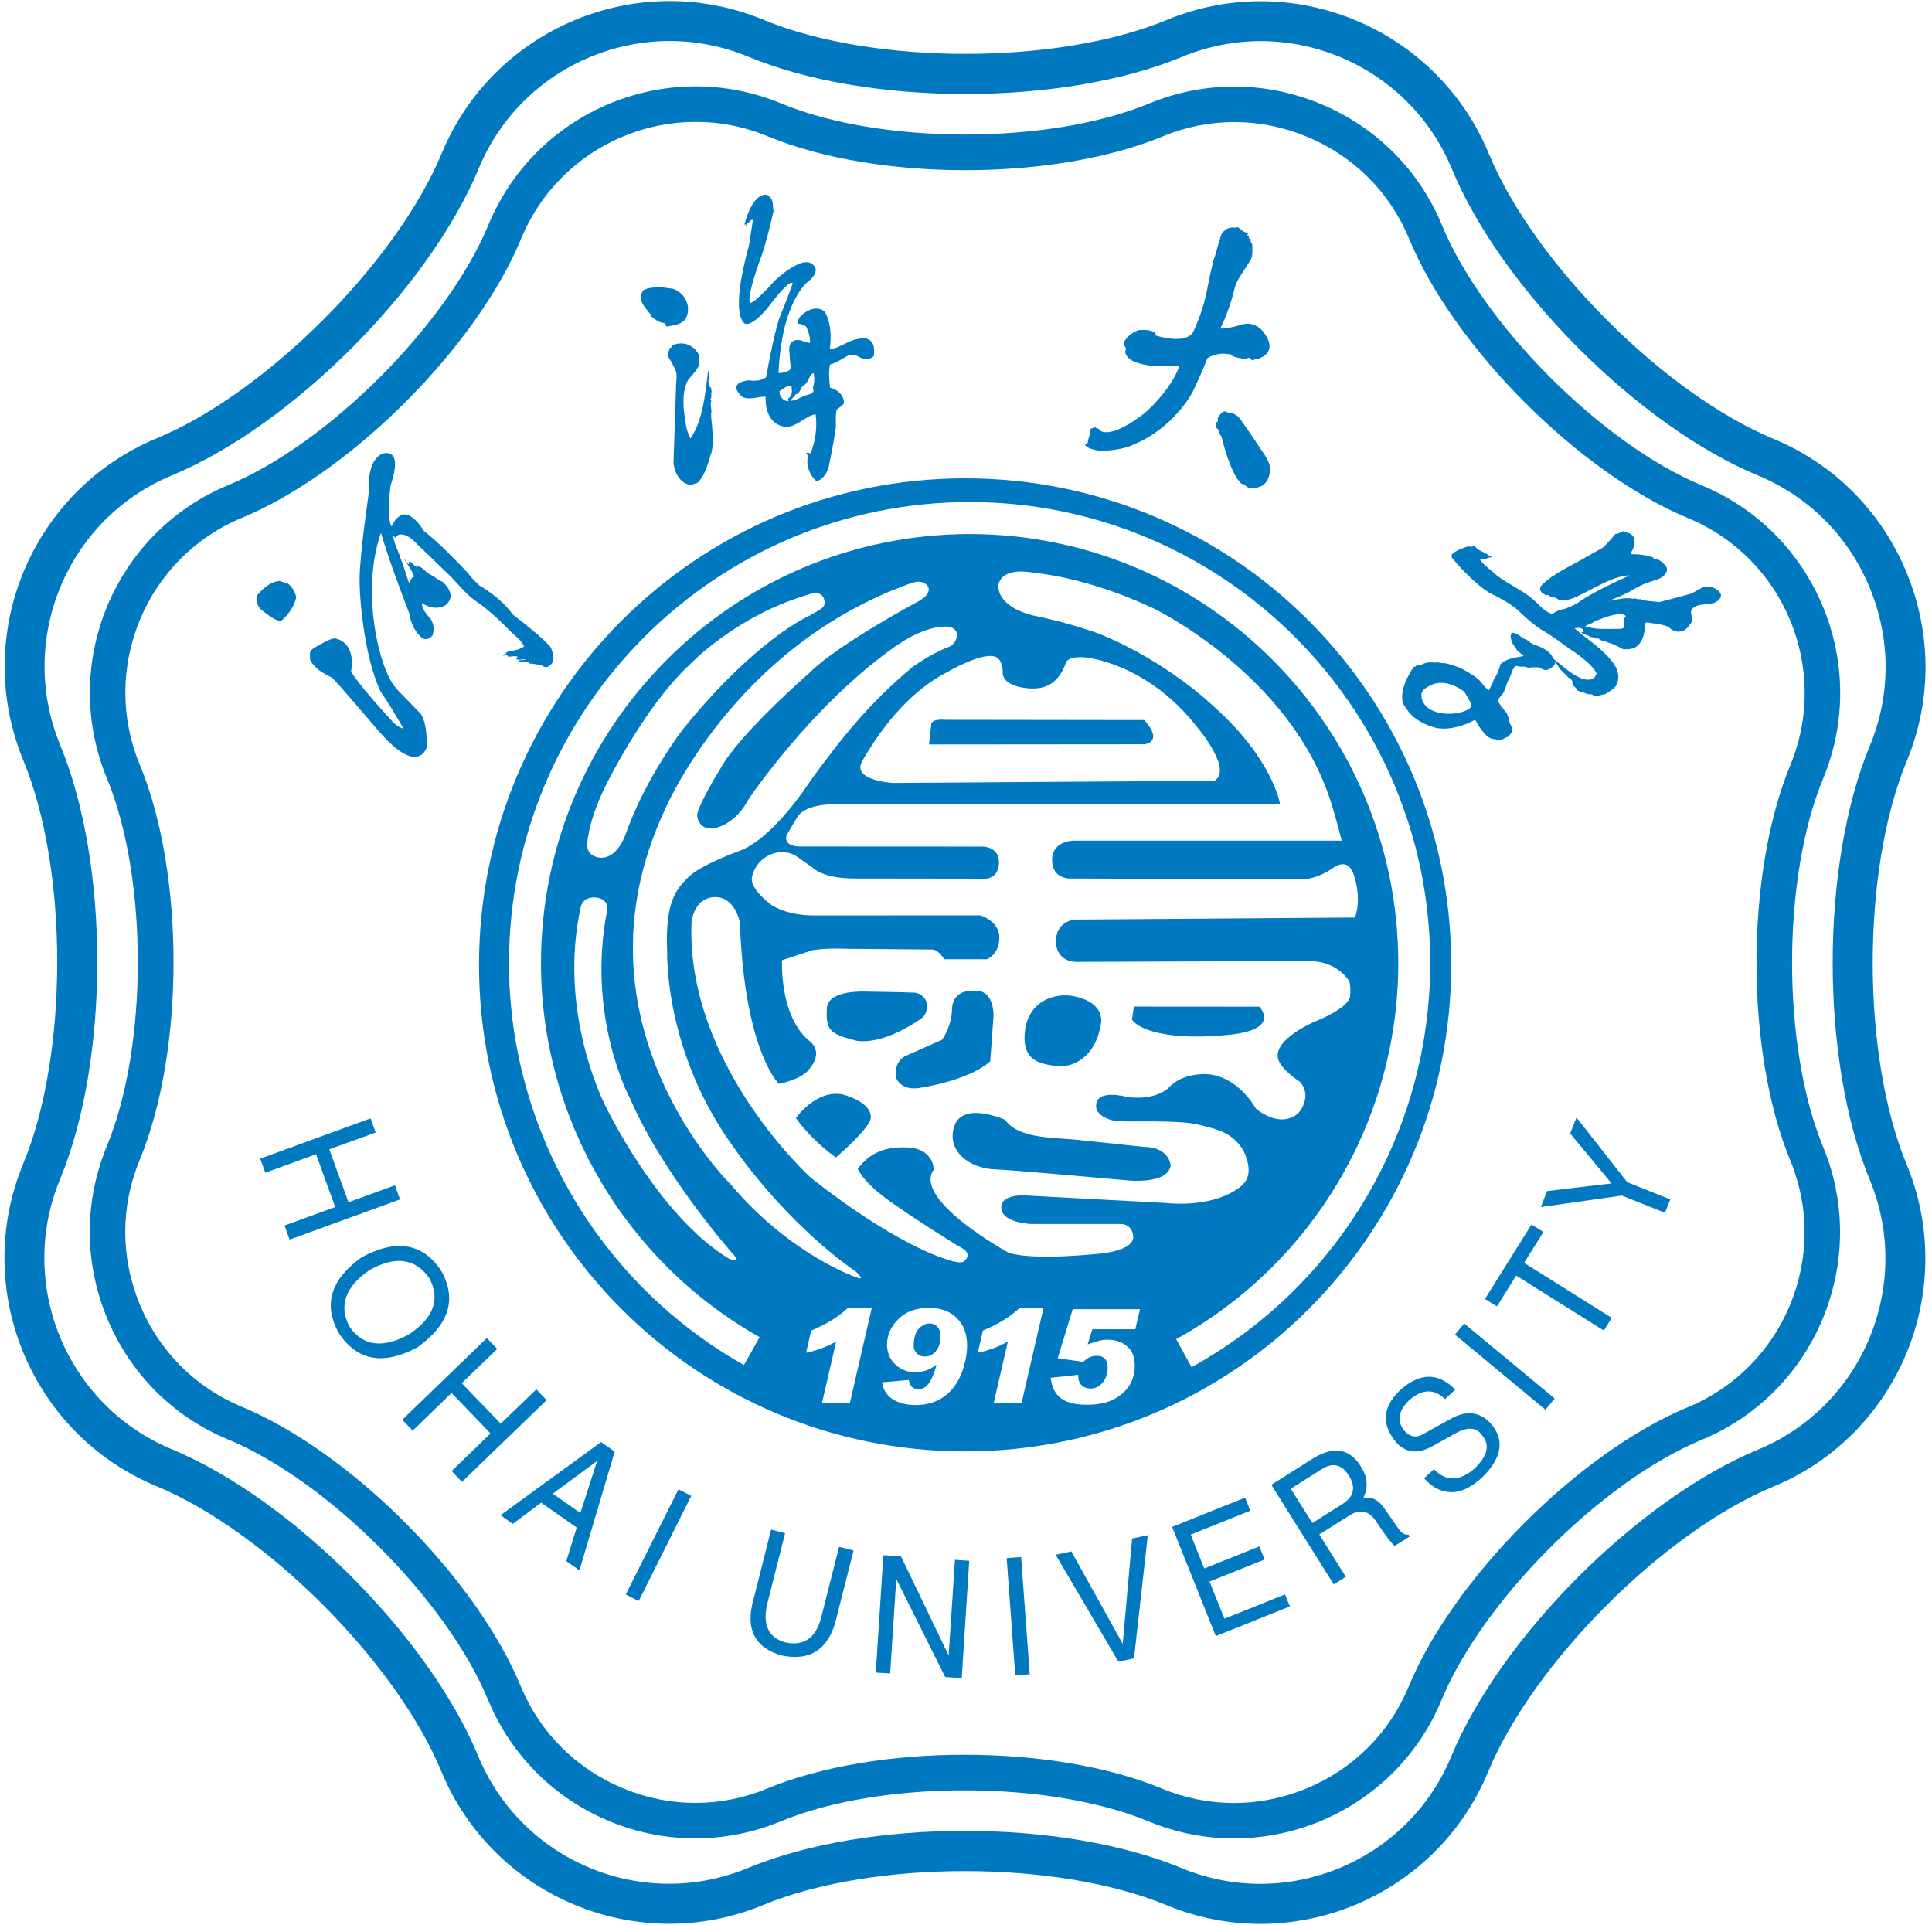
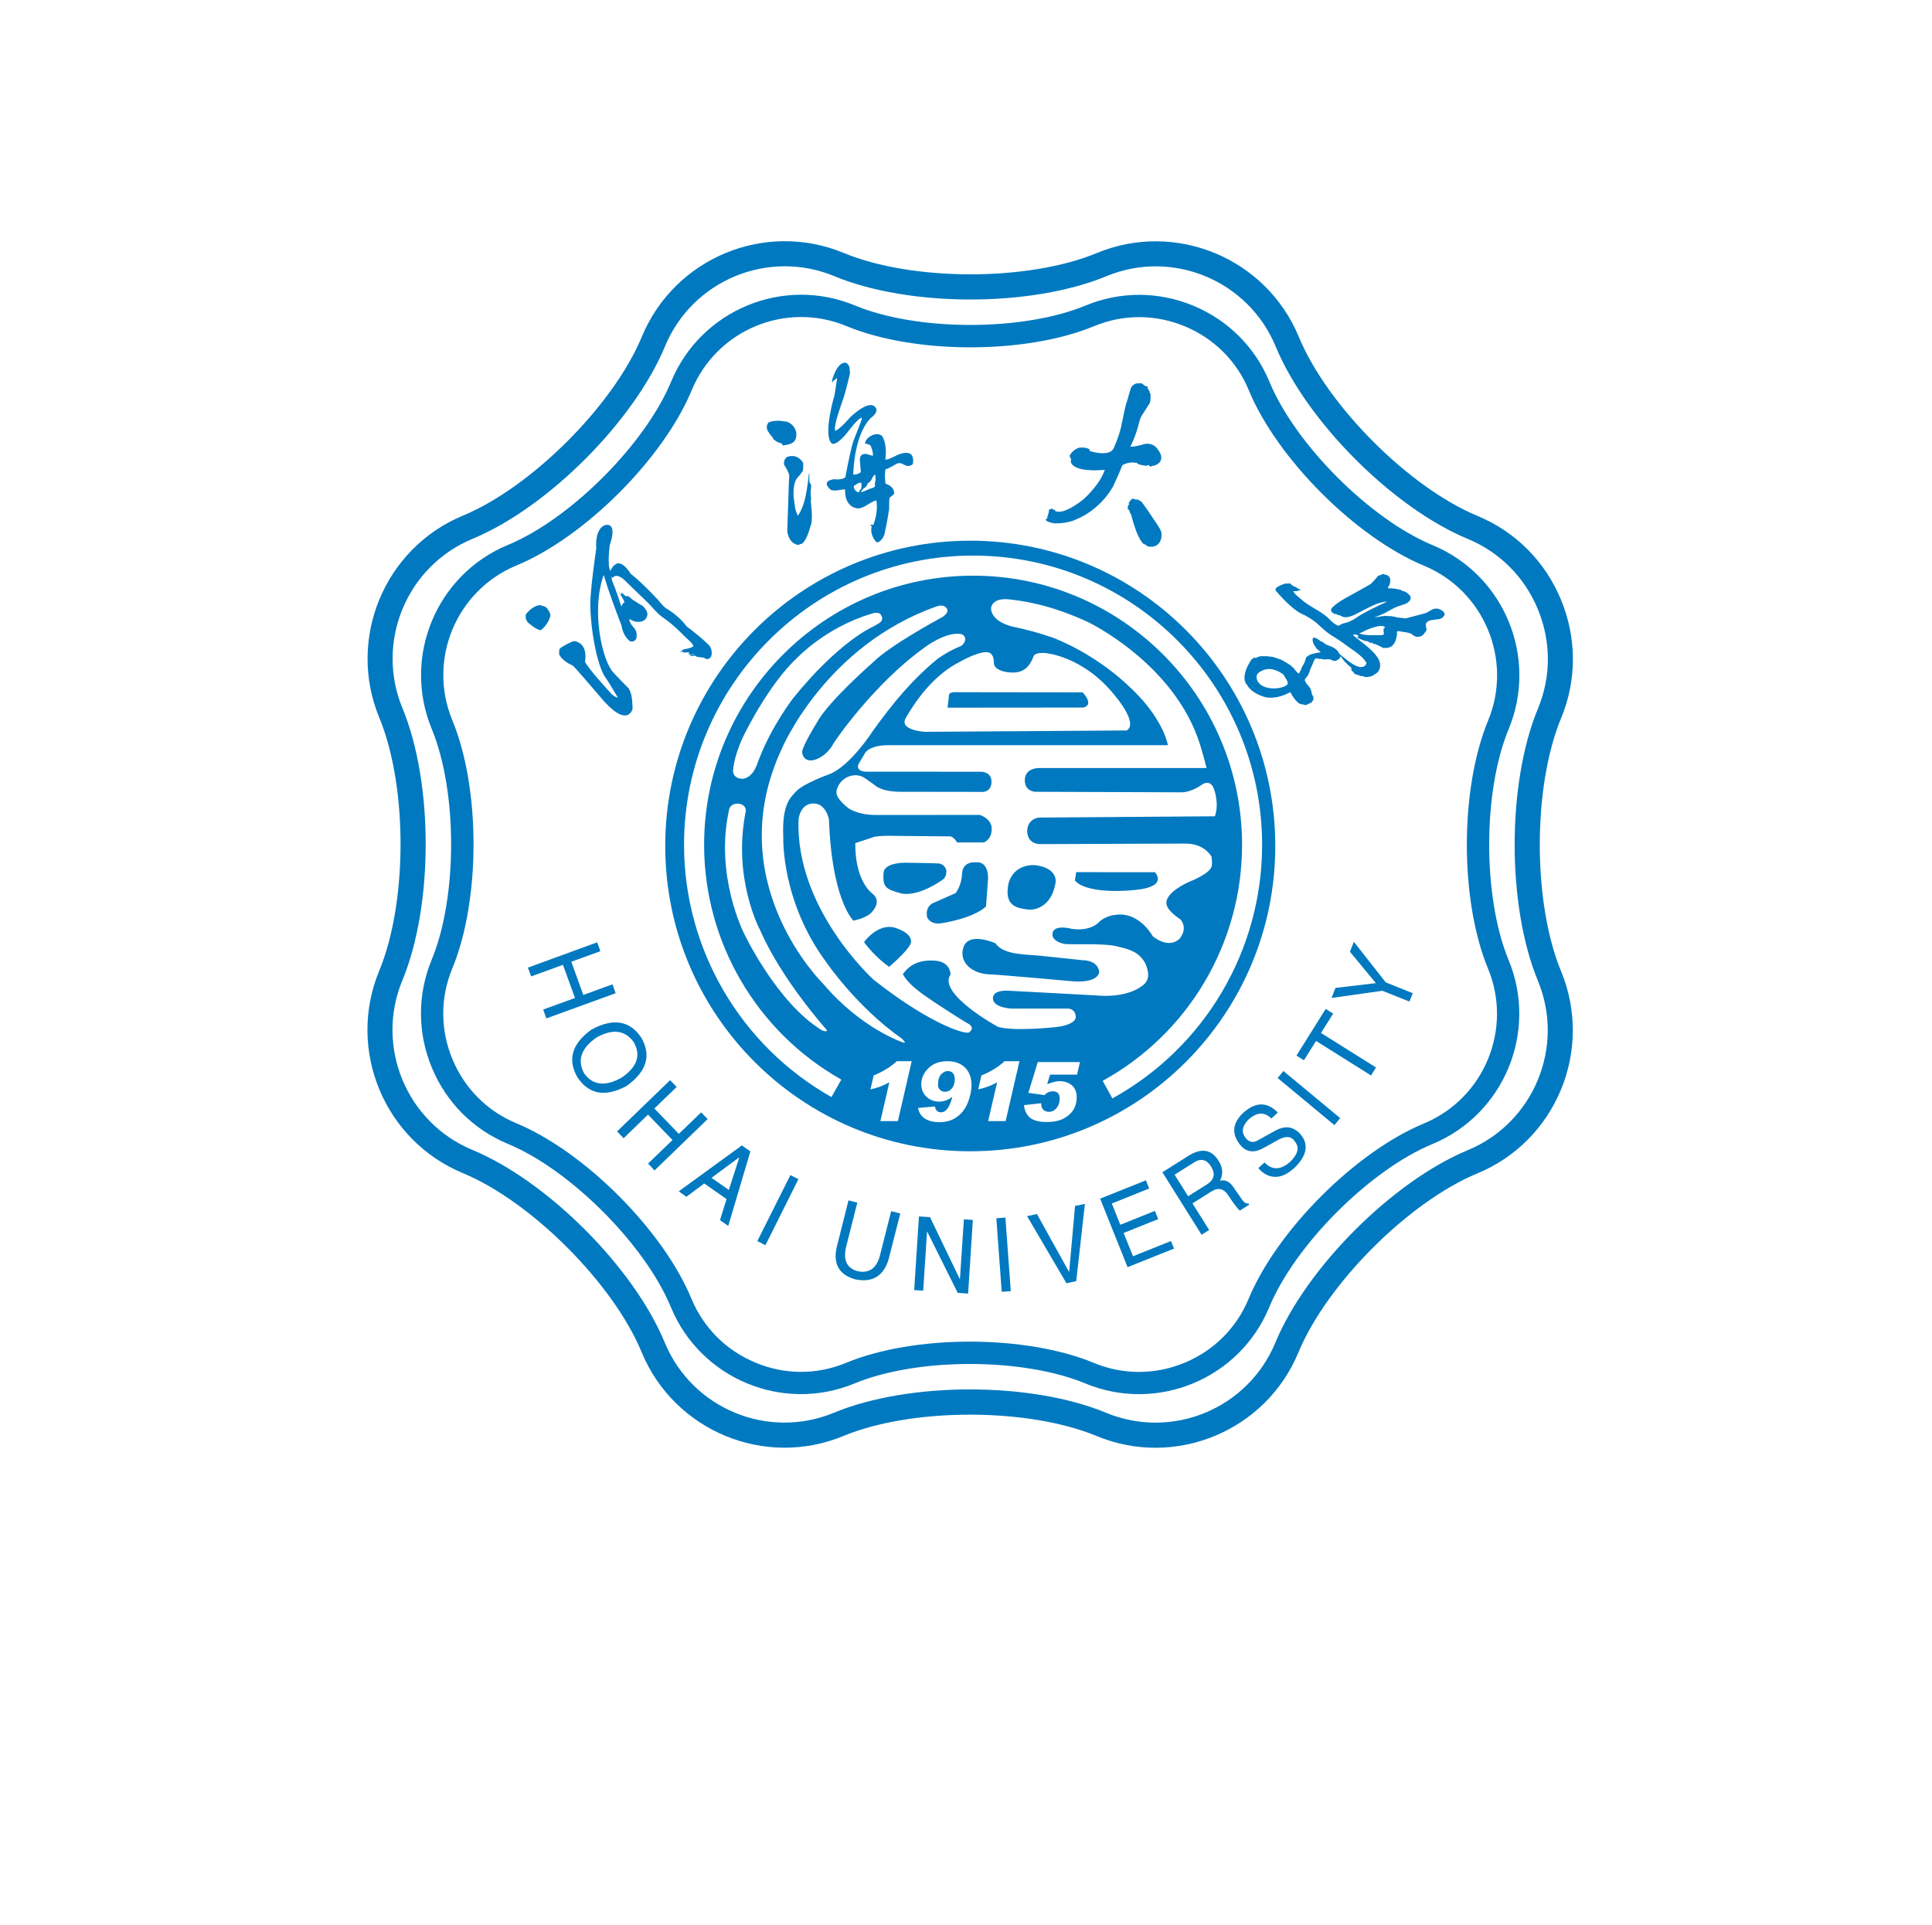
- <svg xmlns="http://www.w3.org/2000/svg" width="252pt" height="251pt" viewBox="0 0 252 251" version="1.1">
+ <svg xmlns="http://www.w3.org/2000/svg" width="252pt" height="251pt" viewBox="-50 -50 350 400" version="1.1">
  <defs>
    <clipPath id="clip1">
      <path d="M 131 203 L 135 203 L 135 219 L 131 219 Z M 131 203 " />
    </clipPath>
    <clipPath id="clip2">
      <path d="M -285.445 -394.949 L 453.164 -449.285 L 527.328 560.723 L -211.281 615.059 Z M -285.445 -394.949 " />
    </clipPath>
  </defs>
  <g id="surface1">
    <path style=" stroke:none;fill-rule:nonzero;fill:rgb(0%,47.451%,75.294%);fill-opacity:1;" d="M 189.289 125.855 C 189.289 160.906 160.902 189.316 125.883 189.316 C 90.863 189.316 62.48 160.906 62.48 125.855 C 62.48 90.805 90.863 62.395 125.883 62.395 C 160.902 62.383 189.289 90.805 189.289 125.855 " />
    <path style=" stroke:none;fill-rule:nonzero;fill:rgb(0%,47.451%,75.294%);fill-opacity:1;" d="M 63.707 29.332 C 58.309 42.344 42.781 57.887 29.777 63.277 C 14.887 69.441 7.785 86.594 13.941 101.512 C 19.328 114.523 19.316 136.512 13.93 149.516 C 10.961 156.711 10.961 164.652 13.953 171.895 C 16.945 179.141 22.555 184.777 29.742 187.758 C 42.742 193.148 58.273 208.703 63.656 221.719 C 69.816 236.637 86.949 243.742 101.84 237.57 C 114.844 232.18 136.812 232.18 149.816 237.582 C 164.707 243.742 181.855 236.648 188.023 221.754 C 193.41 208.742 208.949 193.199 221.953 187.809 C 236.844 181.645 243.945 164.48 237.789 149.562 L 237.789 149.574 C 232.402 136.551 232.402 114.562 237.801 101.559 C 243.969 86.652 236.879 69.492 221.977 63.316 C 208.988 57.926 193.445 42.371 188.074 29.355 C 185.094 22.16 179.477 16.551 172.238 13.543 C 165 10.547 157.062 10.535 149.875 13.504 C 136.875 18.895 114.895 18.895 101.902 13.492 C 87.012 7.316 69.875 14.426 63.707 29.332 M 81.258 233.258 C 75.176 230.742 70.441 226.016 67.926 219.961 C 62.051 205.746 45.711 189.379 31.52 183.488 C 25.473 180.969 20.75 176.242 18.234 170.141 C 15.707 164.039 15.707 157.348 18.223 151.293 C 24.098 137.09 24.109 113.945 18.234 99.742 C 13.023 87.184 19.008 72.742 31.543 67.551 C 45.75 61.668 62.098 45.316 67.988 31.109 C 73.176 18.551 87.602 12.57 100.137 17.777 C 114.34 23.672 137.449 23.672 151.656 17.789 C 157.691 15.285 164.387 15.297 170.473 17.828 C 176.566 20.355 181.301 25.082 183.793 31.137 C 189.668 45.352 206.02 61.707 220.211 67.598 C 232.746 72.805 238.707 87.242 233.531 99.777 C 227.645 113.996 227.633 137.125 233.508 151.344 C 238.695 163.891 232.723 178.328 220.188 183.535 C 205.98 189.418 189.645 205.77 183.742 219.988 C 181.242 226.039 176.508 230.766 170.41 233.285 C 164.312 235.812 157.629 235.812 151.582 233.309 C 137.375 227.414 114.266 227.414 100.062 233.297 C 94.027 235.801 87.344 235.801 81.258 233.258 " />
    <path style=" stroke:none;fill-rule:nonzero;fill:rgb(0%,47.451%,75.294%);fill-opacity:1;" d="M 57.621 19.988 C 51.711 34.242 34.684 51.27 20.441 57.176 C 4.078 63.965 -3.723 82.812 3.051 99.203 C 8.938 113.469 8.938 137.555 3.023 151.812 C -3.746 168.199 4.043 187.059 20.418 193.859 C 34.66 199.766 51.684 216.809 57.574 231.074 C 64.355 247.453 83.184 255.273 99.547 248.484 C 113.812 242.59 137.879 242.59 152.133 248.496 C 168.496 255.285 187.336 247.477 194.109 231.098 C 200.02 216.844 217.047 199.805 231.301 193.91 C 247.676 187.133 255.465 168.273 248.691 151.883 C 242.793 137.629 242.793 113.531 248.707 99.273 C 251.98 91.367 251.969 82.629 248.68 74.672 C 245.395 66.715 239.234 60.527 231.336 57.25 C 217.082 51.344 200.07 34.289 194.184 20.023 C 187.387 3.645 168.559 -4.176 152.184 2.602 C 137.941 8.508 113.863 8.496 99.609 2.59 C 83.246 -4.199 64.418 3.598 57.621 19.988 M 62.383 229.074 C 55.93 213.457 37.984 195.508 22.406 189.035 C 8.691 183.34 2.152 167.539 7.832 153.812 C 14.297 138.207 14.309 112.816 7.859 97.199 C 2.18 83.473 8.715 67.672 22.441 62 C 38.031 55.531 55.977 37.582 62.441 21.977 C 68.121 8.262 83.895 1.719 97.621 7.402 C 113.211 13.875 138.578 13.875 154.184 7.414 C 167.895 1.73 183.668 8.273 189.359 22 C 195.812 37.617 213.746 55.578 229.336 62.039 C 235.949 64.789 241.113 69.969 243.871 76.648 C 246.633 83.328 246.645 90.645 243.898 97.262 C 237.434 112.855 237.434 138.258 243.871 153.859 C 249.562 167.586 243.012 183.402 229.301 189.086 C 213.711 195.555 195.766 213.492 189.301 229.098 C 183.609 242.836 167.832 249.355 154.121 243.672 C 138.52 237.199 113.152 237.199 97.562 243.656 C 83.836 249.355 68.059 242.812 62.383 229.074 " />
    <path style=" stroke:none;fill-rule:evenodd;fill:rgb(0%,47.451%,75.294%);fill-opacity:1;" d="M 36.758 80.91 C 36.758 80.91 36.402 81.438 34.07 79.52 C 33.211 78.734 33.531 77.668 33.531 77.668 C 35.25 75.578 36.586 75.801 36.586 75.801 C 36.918 75.961 37.246 76.008 37.59 76.145 C 38.191 76.648 38.5 77.285 38.633 77.875 C 38.633 77.875 38.438 79.434 36.758 80.91 " />
    <path style=" stroke:none;fill-rule:nonzero;fill:rgb(0%,47.451%,75.294%);fill-opacity:1;" d="M 51.527 70.152 C 52.312 69 53.867 70.449 53.867 70.449 L 58.875 75.285 L 60.629 77.164 C 61.535 78.156 62.613 78.734 63.438 79.422 C 64.406 80.234 65.535 81.254 66.453 82.223 C 67.105 82.898 67.961 83.438 68.367 84.32 C 67.582 84.887 66.648 84.824 65.926 85.121 C 65.977 85.156 65.965 85.156 66.086 85.133 C 66.023 85.379 65.656 85.316 65.594 85.523 C 65.793 85.535 65.977 85.477 66.172 85.426 C 66.207 85.512 66.172 85.574 66.281 85.66 C 66.699 85.672 67.117 85.488 67.547 85.672 C 67.41 85.781 67.336 85.832 67.348 85.98 C 67.766 86.164 68.16 85.918 68.562 86.039 C 68.258 86.176 67.742 85.992 67.594 86.285 C 68.086 86.582 68.637 86.004 69.066 86.543 C 69.605 86.543 70.035 86.727 70.551 86.691 C 70.551 86.691 71.285 87.551 72.035 86.457 C 72.426 85.266 71.715 84.273 71.715 84.273 C 71.715 84.273 70.598 82.984 66.895 80.172 C 65.266 77.875 62.539 76.379 62.539 76.379 C 62.539 76.379 61.559 75.508 61.094 74.805 C 56.961 70.41 55.305 69.281 55.305 69.281 C 53.684 66.668 52.508 67.121 52.508 67.121 C 51.527 67.539 51.402 68.164 51.07 68.668 C 50.371 67.562 50.949 63.316 50.949 63.316 C 52.68 58.195 49.957 59.164 49.957 59.164 C 49.957 59.164 47.859 59.633 48.141 64.039 C 48.141 64.039 46.902 72.375 46.902 75.641 C 46.902 75.641 46.875 80.086 48.117 85.598 C 48.117 85.598 48.988 89.391 49.992 90.73 C 50.473 91.383 51.699 93.418 52.652 95.039 C 52.113 94.918 51.672 94.598 51.23 94.156 C 51.23 94.156 46.215 88.742 45.797 87.512 C 45.797 87.512 46.594 83.965 43.75 83.277 C 43.75 83.277 43.441 83.242 43.051 83.414 C 42.34 83.707 40.84 84.543 40.672 84.738 C 40.301 85.047 40.484 85.512 40.438 86.004 C 40.438 86.004 40.742 87.184 43.172 88.324 C 43.195 88.336 43.234 88.348 43.258 88.359 C 43.578 88.508 48.938 94.82 48.938 94.82 C 54.68 101.742 55.695 97.348 55.695 97.348 C 55.637 95.836 55.621 94.363 54.91 93.137 C 53.539 91.699 51.883 90.066 51.672 89.762 C 49.516 87.539 46.977 77.199 49.688 69.504 C 50.742 73.027 52.066 76.574 53.414 80.086 C 53.414 80.086 53.598 82.098 55.156 83.289 C 55.156 83.289 55.891 83.621 56.434 82.848 C 56.848 81.363 56.039 80.578 56.039 80.578 C 54.801 79.215 55.059 78.676 55.059 78.676 C 56.836 79.852 58.125 78.934 58.125 78.934 C 59.805 77.531 57.684 75.863 57.684 75.863 C 57.191 75.68 56.801 75.309 56.383 75.09 C 55.598 74.672 55.133 74.156 55.133 74.156 C 54.383 73.652 54.578 74.047 54.324 73.934 C 53.953 73.773 53.746 73.332 53.414 73.234 C 53.219 73.344 53.488 73.555 53.316 73.59 C 53.035 73.445 52.949 73.051 52.715 72.902 C 53.168 73.688 53.781 74.414 54.016 75.211 C 53.609 75.395 53.523 75.766 53.367 76.047 C 52.938 74.992 52.754 74.02 52.25 72.844 C 51.969 71.797 51.328 70.84 51.305 69.922 C 51.27 69.906 51.293 69.711 51.527 70.152 " />
    <path style=" stroke:none;fill-rule:nonzero;fill:rgb(0%,47.451%,75.294%);fill-opacity:1;" d="M 159.43 57.359 C 159.418 57.199 159.348 57.09 159.309 56.93 C 158.879 56.414 159.09 55.984 158.574 55.766 C 158.574 55.555 158.746 55.32 158.621 55.148 C 158.66 55.016 158.816 55.09 158.844 54.953 C 158.891 54.781 158.844 54.684 158.832 54.547 C 159.102 54.156 159.309 53.664 159.824 53.652 C 160.07 53.848 160.438 53.848 160.719 53.836 C 160.941 54.02 161.285 54.156 161.48 54.316 C 161.48 54.316 161.652 54.352 164.977 59.375 C 165.281 59.891 165.738 60.551 165.652 61.387 C 165.395 64.273 162.77 63.574 162.77 63.574 C 162.5 63.438 162.328 63.117 161.996 63.129 C 161.996 63.129 160.742 62.457 159.43 57.359 " />
    <path style=" stroke:none;fill-rule:nonzero;fill:rgb(0%,47.451%,75.294%);fill-opacity:1;" d="M 147.766 58.023 C 147.766 58.023 146.32 58.809 143.438 58.797 C 142.223 58.613 141.805 58.367 141.523 58.047 C 141.633 57.949 141.758 57.863 141.879 57.766 C 141.879 57.199 142.297 56.637 142.234 55.996 C 142.383 55.824 142.641 55.824 142.848 55.738 C 143.055 55.91 143.496 55.949 143.57 56.219 C 145.398 57.141 149.387 53.812 149.387 53.812 C 149.387 53.812 152.734 50.926 153.852 47.688 L 152.871 47.723 C 152.871 47.723 147.25 48.203 146.762 45.918 C 146.75 45.867 146.871 45.684 146.82 45.402 C 146.785 45.18 146.516 44.973 146.562 44.703 C 146.59 44.543 146.773 44.395 146.848 44.262 C 147.164 43.73 147.949 43.301 147.949 43.301 C 148.133 43.254 148.305 43.105 148.477 43.07 C 148.527 43.07 150.074 42.848 150.711 43.473 C 150.723 43.586 150.746 43.609 150.688 43.746 C 150.688 43.746 154.684 45.07 155.664 43.254 C 157.469 39.129 157.223 38.293 158.191 34.316 C 158.438 33.383 158.562 33.246 158.758 32.398 C 158.758 32.398 158.988 31.555 159.297 30.609 C 159.629 30.031 160.18 29.613 160.914 29.688 C 160.988 29.676 161.371 29.711 161.406 29.625 C 161.91 29.871 162.18 30.398 162.754 30.324 C 162.84 30.547 162.656 30.594 162.73 30.742 C 162.742 30.793 162.879 30.766 162.902 30.828 C 162.941 30.879 162.867 30.965 162.879 31.023 C 162.926 31.137 163.086 31.125 163.125 31.184 C 163.16 31.27 163.113 31.418 163.148 31.566 C 163.172 31.676 163.309 31.641 163.32 31.859 C 163.383 32.02 163.344 32.215 163.344 32.328 C 163.418 33.555 163.113 33.922 163.113 33.922 L 161.566 36.352 C 161.273 36.844 161.125 37.262 160.977 37.863 C 160.277 40.738 159.16 42.859 159.16 42.859 C 160.301 42.887 162.168 42.285 162.168 42.285 C 162.168 42.285 163.859 41.828 164.977 43.559 C 166.582 45.793 164.559 46.605 164.559 46.605 C 164.277 46.738 164.141 46.887 163.773 46.801 C 163.613 46.824 163.555 47.012 163.395 46.996 C 163.172 46.984 163.113 46.668 162.891 46.668 C 162.73 46.668 162.633 46.801 162.5 46.824 C 162.5 46.824 160.684 46.668 160.488 46.188 C 160.414 46.188 160.242 46.176 160.191 46.199 C 159.32 45.953 157.863 46.395 157.48 46.738 C 157.48 46.738 156.918 48.289 155.578 51.098 C 155.566 51.125 153.152 55.852 147.766 58.023 " />
    <path style=" stroke:none;fill-rule:nonzero;fill:rgb(0%,47.451%,75.294%);fill-opacity:1;" d="M 212.387 69.504 C 212.176 69.477 211.957 69.465 211.785 69.281 C 211.391 69.391 211 69.676 210.703 69.648 C 210.703 69.648 209.883 70.656 209.121 71.406 C 208.461 71.762 207.648 72.227 206.988 72.609 C 204.926 73.824 202.586 74.82 201.074 76.34 C 200.574 77.016 201.125 77.359 201.652 77.656 C 201.715 77.703 201.824 77.543 201.887 77.605 C 202.289 77.961 202.84 77.812 203.234 78.195 C 204.363 78.562 205.516 77.914 206.754 77.285 C 208.828 76.242 210.715 75.102 212.57 75.051 C 207.137 77.496 205.824 78.625 205.824 78.625 C 205.824 78.625 205.27 78.992 204.094 79.434 C 204.094 79.434 203.125 79.547 202.484 80.086 C 201.504 79.805 200.941 79.078 200.254 78.441 C 198.512 76.832 196.305 76.094 194.598 74.512 C 194.035 73.996 193.336 73.566 193.004 72.879 C 193.297 72.941 193.605 72.828 193.887 72.879 C 194.07 72.684 194.391 72.758 194.648 72.633 C 194.305 72.535 194.012 72.34 193.68 72.129 C 193.262 71.871 192.711 71.773 192.402 71.27 C 192.109 71.211 191.828 71.418 191.559 71.258 C 190.82 71.453 190.012 71.762 189.422 72.266 C 189.09 72.781 189.789 73.113 190 73.492 C 192.957 76.797 194.648 77.531 194.648 77.531 C 196.809 78.488 198.094 79.691 198.094 79.691 C 200.301 81.84 201.445 82.355 201.445 82.355 C 202.828 83.23 203.871 84.004 204.742 84.641 C 207.945 86.727 208.238 87.832 208.238 87.832 C 208.129 88.324 207.797 88.582 207.309 88.645 C 206.094 88.789 204.547 87.5 203.234 86.422 C 202.988 86.223 202.719 86.051 202.559 85.809 C 202.473 85.684 202.449 85.586 202.387 85.488 C 201.715 84.555 200.598 84.297 199.887 83.988 C 199.578 83.844 199.348 83.574 199.062 83.414 C 198.965 83.352 198.77 83.316 198.695 83.277 C 198.586 83.215 198.438 83.059 198.242 82.934 C 197.984 82.773 197.457 82.43 197.199 82.578 C 196.918 82.75 197.09 83.414 197.188 83.695 C 197.348 84.16 197.762 84.531 197.91 84.887 C 198.168 85.121 198.5 85.293 198.734 85.574 C 197.789 85.758 196.465 85.867 195.715 86.641 C 195.508 87.305 195.395 87.82 194.883 88.559 C 194.711 89.035 194.453 89.578 194.219 90.031 C 193.68 89.75 193.383 89.195 193.004 88.777 C 192.734 88.508 192.328 88.199 191.984 87.992 C 191.312 87.574 190.672 87.156 190 86.949 C 189.766 86.887 189.547 86.789 189.324 86.715 C 189.031 86.629 188.746 86.543 188.504 86.508 C 188.344 86.496 188.16 86.496 188.012 86.48 C 187.863 86.469 187.68 86.41 187.547 86.395 C 187.348 86.395 187.18 86.434 187.043 86.422 C 187.043 86.422 186.086 86.238 185.363 86.738 C 185.215 86.812 185.031 86.703 184.871 86.68 C 184.625 86.754 184.738 87.059 184.395 86.973 C 184.309 87.281 184.051 87.379 184.012 87.637 C 183.684 88.113 183.398 88.777 183.398 88.777 C 182.258 91.418 183.375 92.312 183.375 92.312 C 184.469 94.316 187.324 94.941 187.324 94.941 C 187.324 94.941 189.422 95.508 192.414 93.875 C 192.871 94.758 193.398 95.52 194.098 96.133 C 194.23 96.168 194.426 96.328 194.648 96.379 C 194.746 96.402 194.98 96.426 195.102 96.438 C 195.285 96.477 195.434 96.586 195.566 96.574 C 195.961 96.523 196.281 96.195 196.746 96.094 C 196.93 95.887 197.027 95.652 197.234 95.457 C 197.137 95.285 197.25 95.102 197.199 94.891 C 197.164 94.695 196.98 94.5 196.906 94.277 C 196.82 94.094 196.844 93.922 196.809 93.75 C 196.746 93.492 196.586 93.297 196.574 93.062 C 196.391 92.793 196.094 92.598 195.996 92.301 C 195.961 92.191 195.852 92.352 195.824 92.254 C 195.812 91.934 195.371 91.676 195.434 91.297 C 195.457 91.098 195.836 90.73 195.996 90.508 C 196.34 89.969 196.438 89.465 196.637 88.938 C 196.723 88.703 196.879 88.508 196.965 88.262 C 197.137 87.906 197.359 86.996 197.703 86.863 C 197.812 86.824 198.23 86.973 198.426 86.961 C 198.965 86.898 199.32 87.098 199.32 87.098 C 199.738 87.035 200.191 87.035 200.66 87.047 C 200.902 87.133 201.383 87.414 201.629 87.402 C 202.191 87.367 202.941 86.727 202.855 86.359 C 203.309 86.973 203.406 87.254 203.848 87.648 C 204.18 87.941 204.473 88.285 204.609 88.41 C 204.953 88.52 205.125 88.926 205.125 88.926 C 204.926 89.539 205.602 89.504 205.711 90.043 C 205.922 90.152 206.18 90.215 206.422 90.289 C 206.68 90.352 206.891 90.496 207.109 90.535 C 207.367 90.582 207.613 90.473 207.82 90.707 C 208.301 90.754 208.57 90.754 208.977 90.621 C 209.062 90.594 209.332 90.582 209.504 90.461 C 209.688 90.324 210.289 89.98 210.496 89.797 C 210.863 89.465 211.059 88.863 211.086 88.422 C 211.109 87.883 210.949 87.281 210.57 86.703 C 209.316 84.789 206.742 83.203 205.383 81.953 C 205.75 81.867 206.547 81.805 206.57 82.383 C 206.496 82.543 206.363 82.371 206.227 82.492 C 206.645 82.762 207.051 82.812 207.527 83.105 C 207.773 83.07 207.922 83.242 208.176 83.289 C 208.301 83.277 208.41 83.277 208.508 83.289 C 208.68 83.523 208.914 83.461 209.074 83.684 C 209.148 83.633 209.234 83.586 209.316 83.547 C 209.418 83.621 209.465 83.73 209.562 83.758 C 210.547 83.977 211.625 84.652 211.625 84.652 C 212.555 84.824 213.242 84.469 213.242 84.469 C 213.883 84.137 214.262 83.387 214.422 82.727 C 214.445 82.629 214.484 82.441 214.496 82.32 C 214.52 82.172 214.594 82.062 214.605 81.965 C 214.629 81.707 214.484 81.512 214.605 81.301 C 214.738 81.082 215.156 81.238 215.402 81.277 C 216.164 81.375 216.887 81.473 217.523 81.719 C 218.051 82.125 218.664 82.715 219.746 82.172 C 219.855 82.113 220.051 81.926 220.188 81.781 C 220.246 81.695 220.332 81.535 220.418 81.461 C 220.578 81.301 220.688 81.141 220.715 80.969 C 220.773 80.551 220.531 80.148 220.566 79.828 C 220.602 79.312 221.215 78.969 221.844 78.895 C 222.039 78.871 222.246 78.848 222.43 78.809 C 222.773 78.746 223.156 78.746 223.473 78.676 C 223.902 78.562 224.395 78.145 224.469 77.812 C 224.613 77.027 223.191 76.426 222.762 76.512 C 221.953 76.465 221.352 77.113 220.555 77.434 C 220.555 77.434 218.371 78.059 216.371 78.551 C 216.066 78.465 215.77 78.477 215.477 78.441 C 215.219 78.402 214.961 78.391 214.727 78.355 C 214.484 78.316 214.227 78.293 214.016 78.145 C 213.734 78.207 213.5 78.133 213.254 78.047 C 213.156 78.07 213.047 78.098 212.961 78.098 C 211.992 77.887 210.973 78.219 209.859 78.367 C 210.594 78.047 211.367 77.789 212.129 77.398 C 212.852 77.027 213.699 76.477 214.445 76.18 C 215.168 75.887 215.992 75.691 216.641 75.383 C 217.391 74.879 217.746 74.242 217.105 73.617 C 216.703 73.223 216.188 72.816 215.695 72.879 C 215.723 72.793 215.637 72.805 215.609 72.707 C 214.691 72.398 213.711 72.266 212.691 72.289 C 212.68 72.07 212.875 71.883 212.973 71.688 C 212.938 71.711 213.797 69.992 212.387 69.504 M 212.055 80.355 C 212.129 80.516 211.883 80.578 211.832 80.699 C 211.672 81.031 211.918 81.496 211.844 81.867 C 211.465 82.113 210.988 82.012 210.57 82.027 C 209.316 82.051 207.871 82.098 206.777 81.695 C 206.988 81.484 207.637 81.352 207.906 81.105 C 211.586 79.473 212.055 80.355 212.055 80.355 M 190.625 92.891 C 189.043 93.332 186.309 93.199 185.523 91.395 C 185.191 90.289 185.559 89.934 186.395 89.492 C 188.59 88.215 190.992 90.227 190.992 90.227 C 191.371 90.891 191.938 91.613 191.875 92.117 C 191.875 92.117 191.852 92.535 190.625 92.891 " />
    <path style=" stroke:none;fill-rule:evenodd;fill:rgb(0%,47.451%,75.294%);fill-opacity:1;" d="M 89.699 39.793 C 89.918 41.301 89.195 41.84 89.195 41.84 C 88.594 42.395 87.895 42.406 86.988 42.602 C 86.828 42.543 86.828 42.258 86.582 42.125 C 85.648 42.027 84.863 41.168 84.852 41.152 C 84.914 41.066 84.938 41.066 84.891 41.031 C 84.863 40.98 84.152 40.234 83.824 39.621 C 83.32 38.711 83.773 38.098 83.859 37.938 C 83.859 37.938 84.082 37.582 85.43 37.484 C 85.516 37.473 85.883 37.445 86.164 37.457 C 86.461 37.473 86.949 37.559 87.773 37.668 C 87.773 37.668 89.305 38.109 89.672 39.754 " />
    <path style=" stroke:none;fill-rule:evenodd;fill:rgb(0%,47.451%,75.294%);fill-opacity:1;" d="M 89.859 49.418 C 89.859 49.418 88.875 50.508 89.219 53.715 C 89.367 54.684 89.414 54.953 89.477 55.531 C 89.648 56.465 90.066 57.199 90.066 57.199 C 91.66 54.855 91.98 51.516 92.371 48.324 C 92.652 49.035 92.09 50.164 92.766 50.621 C 92.84 50.766 92.652 51.012 92.887 51 C 92.629 51.234 92.938 51.812 92.652 52.07 C 92.668 52.18 92.727 52.191 92.789 52.215 C 92.555 52.793 92.938 53.688 92.738 54.031 C 92.766 54.219 92.789 54.254 92.766 54.477 C 92.766 54.477 93.254 58.172 92.703 59.289 C 91.797 62.652 90.887 63.02 90.887 63.02 C 90.605 63.059 90.434 63.168 90.164 63.266 C 90.164 63.266 88.312 63.266 87.848 60.48 C 87.848 60.48 88.164 50.977 88.164 50.84 C 88.141 50.078 88.336 49.27 88.203 48.52 C 88.203 48.52 87.723 47.344 87.246 46.703 C 87.047 46.383 87.207 45.809 87.379 45.379 C 87.43 45.363 87.477 45.352 87.539 45.34 C 87.637 45.277 87.551 45.105 87.648 45.047 C 90.078 44.062 91.145 46.238 91.145 46.238 C 91.145 46.238 91.219 47.219 91.098 47.832 C 91.086 47.809 90.898 48.301 89.859 49.418 " />
    <path style=" stroke:none;fill-rule:nonzero;fill:rgb(0%,47.451%,75.294%);fill-opacity:1;" d="M 105.41 36.723 C 105.41 36.723 106.602 35.875 106.367 34.965 C 106.355 34.941 106.344 34.93 106.332 34.918 C 105.129 32.586 100.934 36.734 100.934 36.734 C 100.934 36.734 98.676 39.336 97.855 39.535 C 97.855 39.535 97.242 39.277 99.031 34.191 C 99.031 34.191 99.793 32.438 100.898 27.527 C 100.715 26.742 101.055 26.027 100.027 25.391 C 98.016 25.219 97.094 29.332 97.094 29.332 C 97.18 29.305 97.219 29.246 97.305 29.219 C 97.316 29.344 97.121 29.465 97.254 29.578 C 97.328 29.418 97.352 29.234 97.488 29.109 C 97.832 29.035 97.832 28.633 98.211 28.668 C 98.211 28.668 97.891 30.781 97.672 32.117 C 97.672 32.117 95.207 40.395 97.082 42.172 C 98.074 42.785 100.285 39.965 100.285 39.965 C 100.285 39.965 102.785 36.539 103.387 36.895 C 103.484 36.957 101.586 41.684 101.586 41.684 C 100.836 44.125 99.914 49.234 99.914 49.234 C 99.105 49.723 98.445 49.699 97.562 49.613 C 94.617 50.055 96.875 51.812 96.875 51.812 C 97.844 52.203 99.02 51.699 99.855 51.738 C 99.781 55.812 102.652 55.68 102.652 55.68 C 104.062 55.578 105.055 54.266 106.379 54.031 C 106.785 56.832 105.707 59.152 105.707 59.152 C 105.605 59.055 105.18 59.043 105.164 59.078 C 105.129 59.238 105.438 59.375 105.375 59.535 C 105.008 61.168 106.148 62.418 106.148 62.418 C 106.148 62.406 106.332 62.75 106.613 62.727 C 107.141 62.664 107.891 61.77 108.074 60.957 C 108.711 58.023 108.906 56.465 108.906 56.465 C 109.176 55.566 108.871 54.289 109.152 53.395 C 109.484 53.211 109.816 52.902 110.098 52.598 C 110.023 50.914 108.27 50.57 108.27 50.57 C 108.133 49.441 108.062 48.484 108.27 47.551 C 108.969 47.391 110.367 46.508 110.516 46.434 C 111.348 45.98 112.098 46.605 112.098 46.605 C 112.66 46.812 113.141 47.133 113.961 46.469 C 114.539 42.543 110.414 44.738 110.414 44.738 C 110.414 44.738 108.453 45.77 108.23 45.477 C 108.23 45.477 108.746 42.676 107.594 40.688 C 107.594 40.688 106.797 39.777 105.324 40.566 C 103.867 41.352 104.039 42.234 104.039 42.234 C 104.492 42.211 104.809 42.418 105.141 42.59 C 105.473 43.23 105.719 44.16 105.645 44.75 C 105.312 44.641 104.809 44.578 104.504 44.406 C 104.504 44.406 102.613 43.879 102.984 46.113 C 102.996 46.824 103.141 47.539 103.117 48.09 C 102.957 48.484 102.039 48.668 101.547 48.656 C 101.953 39.191 105.41 36.723 105.41 36.723 M 102.848 52.328 C 102.199 52.34 101.684 51.785 101.656 51.039 C 102.062 50.816 102.555 50.266 103.227 50.336 C 103.34 51.023 103.34 51.676 102.812 51.984 C 102.773 52.07 102.871 52.227 102.848 52.328 M 105.375 51.492 C 104.637 51.664 103.902 52.242 103.168 52.277 C 103.238 51.898 103.668 51.762 103.766 51.406 C 103.766 51.406 104.086 51.652 104.602 50.449 C 104.785 50.375 105.129 50.066 105.336 49.734 C 105.914 48.41 106.148 48.73 106.148 48.73 C 106.355 50.008 105.977 50.398 106.062 50.73 C 106.074 50.73 106.344 51.27 105.375 51.492 " />
    <path style=" stroke:none;fill-rule:nonzero;fill:rgb(0%,47.451%,75.294%);fill-opacity:1;" d="M 52.176 156.453 L 37.773 161.695 L 37.113 159.852 L 43.723 157.445 L 41.223 150.559 L 34.609 152.965 L 33.938 151.137 L 48.336 145.879 L 49 147.723 L 42.953 149.918 L 45.453 156.82 L 51.512 154.609 Z M 52.176 156.453 " />
    <path style=" stroke:none;fill-rule:nonzero;fill:rgb(0%,47.451%,75.294%);fill-opacity:1;" d="M 47.148 164.016 C 51.648 161.57 55.105 162.137 57.5 165.684 C 59.633 169.391 58.629 172.742 54.469 175.727 C 50.055 178.109 46.645 177.52 44.25 173.973 C 42.105 170.25 43.086 166.938 47.148 164.016 M 48.188 165.672 C 45 167.883 44.141 170.363 45.625 173.113 C 47.418 175.617 50.016 175.91 53.414 174.008 C 56.629 171.824 57.477 169.379 55.953 166.652 C 54.125 164.113 51.527 163.793 48.188 165.672 " />
    <path style=" stroke:none;fill-rule:nonzero;fill:rgb(0%,47.451%,75.294%);fill-opacity:1;" d="M 71.297 182.625 L 60.258 193.297 L 58.91 191.871 L 63.988 186.973 L 58.898 181.695 L 53.832 186.605 L 52.469 185.191 L 63.496 174.535 L 64.859 175.949 L 60.223 180.418 L 65.312 185.695 L 69.949 181.227 Z M 71.297 182.625 " />
    <path style=" stroke:none;fill-rule:nonzero;fill:rgb(0%,47.451%,75.294%);fill-opacity:1;" d="M 66.883 198.773 L 65.289 197.641 L 78.402 188.102 L 80.18 189.344 L 75.578 204.836 L 73.863 203.633 L 75.223 199.25 L 70.586 196.008 Z M 77.887 190.559 L 72.098 194.832 L 75.703 197.348 Z M 77.887 190.559 " />
    <path style=" stroke:none;fill-rule:nonzero;fill:rgb(0%,47.451%,75.294%);fill-opacity:1;" d="M 81.625 207.98 L 88.496 194.266 L 90.164 195.113 L 83.309 208.84 Z M 81.625 207.98 " />
    <path style=" stroke:none;fill-rule:nonzero;fill:rgb(0%,47.451%,75.294%);fill-opacity:1;" d="M 108.918 211.762 C 107.84 215.285 105.523 216.672 101.965 215.938 C 98.652 214.992 97.363 212.793 98.102 209.344 L 100.578 199.52 L 102.406 199.988 L 100.074 209.207 C 99.438 211.945 100.234 213.629 102.469 214.242 C 104.836 214.734 106.379 213.676 107.09 211.062 L 109.445 201.766 L 111.336 202.246 Z M 108.918 211.762 " />
    <path style=" stroke:none;fill-rule:nonzero;fill:rgb(0%,47.451%,75.294%);fill-opacity:1;" d="M 126.422 203.586 L 125.441 218.895 L 123.281 218.746 L 116.906 205.953 L 116.105 218.281 L 114.23 218.172 L 115.223 202.859 L 117.52 203.008 L 123.738 215.938 L 124.559 203.461 Z M 126.422 203.586 " />
    <g clip-path="url(#clip1)" clip-rule="nonzero">
      <g clip-path="url(#clip2)" clip-rule="nonzero">
        <path style=" stroke:none;fill-rule:nonzero;fill:rgb(0%,47.451%,75.294%);fill-opacity:1;" d="M 131.305 203.234 L 133.188 203.094 L 134.312 218.387 L 132.426 218.527 Z M 131.305 203.234 " />
      </g>
    </g>
    <path style=" stroke:none;fill-rule:nonzero;fill:rgb(0%,47.451%,75.294%);fill-opacity:1;" d="M 149.715 200.246 L 147.914 216.305 L 145.879 216.746 L 137.695 202.797 L 139.746 202.367 L 146.441 214.426 L 147.668 200.676 Z M 149.715 200.246 " />
    <path style=" stroke:none;fill-rule:nonzero;fill:rgb(0%,47.451%,75.294%);fill-opacity:1;" d="M 158.586 213.406 L 152.883 199.164 L 162.398 195.348 L 163.074 197.055 L 155.309 200.172 L 157.078 204.59 L 164.266 201.707 L 164.953 203.414 L 157.762 206.297 L 159.715 211.137 L 167.613 207.969 L 168.238 209.539 Z M 158.586 213.406 " />
    <path style=" stroke:none;fill-rule:nonzero;fill:rgb(0%,47.451%,75.294%);fill-opacity:1;" d="M 173.969 206.668 L 165.824 193.676 L 171.367 190.176 C 173.992 188.594 176.027 188.949 177.465 191.234 C 178.395 192.633 178.504 194.047 177.793 195.457 C 178.91 195.125 179.902 195.652 180.762 197.039 L 182.344 199.301 C 182.75 199.949 183.203 200.234 183.707 200.16 L 183.867 200.418 L 181.914 201.645 C 181.438 201.227 180.688 200.246 179.672 198.723 C 178.703 197.09 177.5 196.734 176.039 197.656 L 172.078 200.148 L 175.539 205.672 Z M 174.949 196.281 C 176.594 195.297 176.91 194.031 175.941 192.484 C 175.023 191.012 173.844 190.73 172.434 191.613 L 168.363 194.18 L 171.172 198.66 Z M 174.949 196.281 " />
    <path style=" stroke:none;fill-rule:nonzero;fill:rgb(0%,47.451%,75.294%);fill-opacity:1;" d="M 183.84 182.602 C 182.344 184.062 182.137 185.426 183.254 186.703 C 183.977 187.488 184.824 187.574 185.781 186.973 L 189.422 184.961 C 191.387 183.93 193.066 184.176 194.477 185.707 C 196.281 187.809 195.91 190.129 193.383 192.656 C 191.949 193.984 190.602 194.648 189.324 194.633 C 187.988 194.621 186.797 194.02 185.754 192.816 L 187.043 191.637 C 188.59 193.258 190.344 193.246 192.305 191.578 C 194.047 189.906 194.379 188.445 193.312 187.219 C 192.551 186.051 191.215 186.066 189.289 187.281 L 186.711 188.703 C 184.895 189.688 183.363 189.504 182.125 188.152 C 180.188 185.844 180.309 183.609 182.492 181.449 C 185.117 179.016 187.57 178.957 189.816 181.266 L 188.477 182.504 C 187.094 181.117 185.547 181.152 183.84 182.602 " />
    <path style=" stroke:none;fill-rule:nonzero;fill:rgb(0%,47.451%,75.294%);fill-opacity:1;" d="M 201.578 183.879 L 189.777 174.082 L 190.98 172.633 L 202.781 182.418 Z M 201.578 183.879 " />
    <path style=" stroke:none;fill-rule:nonzero;fill:rgb(0%,47.451%,75.294%);fill-opacity:1;" d="M 199.762 159.73 L 201.32 160.699 L 198.793 164.727 L 210.227 171.895 L 209.195 173.555 L 197.762 166.383 L 195.25 170.398 L 193.691 169.43 Z M 199.762 159.73 " />
    <path style=" stroke:none;fill-rule:nonzero;fill:rgb(0%,47.451%,75.294%);fill-opacity:1;" d="M 217.168 158.195 L 211.551 155.949 L 200.977 157.445 L 201.801 155.359 L 210.203 154.363 L 204.805 147.844 L 205.625 145.77 L 212.25 154.203 L 217.867 156.453 Z M 217.168 158.195 " />
    <path style=" stroke:none;fill-rule:nonzero;fill:rgb(100%,100%,100%);fill-opacity:1;" d="M 77.898 111.812 C 77.898 111.812 80.301 112.656 81.727 108.484 C 81.836 108.113 81.969 107.82 82.082 107.539 C 84.719 100.762 89.074 95.125 89.074 95.125 C 98.703 83.23 105.594 80.309 105.594 80.309 C 106.895 79.52 108.086 79.227 107.348 77.852 C 106.871 76.969 105.312 77.594 105.312 77.594 C 95.879 80.395 89.957 86.691 89.957 86.691 C 83.91 92.289 78.77 102.887 78.633 103.242 C 76.574 107.648 76.574 110.352 76.574 110.352 C 76.66 111.258 77.273 111.652 77.898 111.812 " />
    <path style=" stroke:none;fill-rule:nonzero;fill:rgb(100%,100%,100%);fill-opacity:1;" d="M 95.941 149.992 C 86.57 137.348 87.023 124.16 87.023 124.16 C 86.719 117.371 88.348 115.922 89.688 114.5 C 91.23 112.855 96.445 110.988 96.445 110.988 C 100.91 109.379 105.691 101.867 105.691 101.867 C 109.645 96.402 113.508 91.555 119.062 86.973 C 121.812 85.035 123.809 84.359 123.809 84.359 C 124.719 84.004 125.516 82.285 123.934 81.781 C 120.609 81.289 116.277 84.676 116.277 84.676 C 105.828 92.168 97.684 104.074 97.391 104.652 C 97.094 105.23 95.977 107.023 93.895 107.82 C 91.77 108.645 90.938 107.27 90.938 106.25 C 91.109 104.875 93.98 100.234 93.98 100.234 C 96.371 95.777 105.68 87.672 105.68 87.672 C 109.176 84.148 119.555 78.562 119.555 78.562 C 119.555 78.562 121.418 77.727 121.113 76.648 C 120.512 75.434 118.977 76.023 118.977 76.023 C 95.574 84.246 86.621 105.832 86.621 105.832 C 73.824 133.504 95.293 154.477 95.293 154.477 C 103.18 163.816 111.84 166.668 111.84 166.668 C 112.441 166.84 112.512 166.766 111.68 165.906 C 102.258 159.312 95.941 149.992 95.941 149.992 " />
    <path style=" stroke:none;fill-rule:nonzero;fill:rgb(100%,100%,100%);fill-opacity:1;" d="M 112.477 99.25 C 110.992 101.828 116.477 102.125 116.477 102.125 L 158.402 101.84 C 160.879 100.367 156.109 94.793 156.109 94.793 C 149.508 86.348 141.5 85.746 141.5 85.746 C 139.375 85.562 139.07 86.348 139.07 86.348 C 138.027 89.281 136.223 90.141 133.453 89.699 C 130.777 89.27 130.801 87.906 130.801 87.906 C 130.801 87.207 130.715 86.164 129.992 85.746 C 128.41 84.824 123.578 87.648 123.578 87.648 C 119.102 89.945 115.422 94.145 112.477 99.25 " />
    <path style=" stroke:none;fill-rule:nonzero;fill:rgb(0%,47.451%,75.294%);fill-opacity:1;" d="M 123.258 93.887 L 149.25 93.922 C 151.852 96.809 149.289 97.078 149.289 97.078 L 121.172 97.102 L 121.48 94.391 C 121.676 93.715 123.258 93.887 123.258 93.887 " />
    <path style=" stroke:none;fill-rule:nonzero;fill:rgb(100%,100%,100%);fill-opacity:1;" d="M 140.211 119.949 L 176.738 119.68 C 177.707 116.941 176.52 113.934 176.52 113.934 C 175.723 111.883 174.102 113.062 174.102 113.062 C 171.516 114.906 169.602 114.695 169.602 114.695 L 139.363 114.586 C 139.363 114.586 137.191 114.523 137.23 112.129 C 137.266 109.625 140.062 109.648 140.062 109.648 L 175.008 109.648 C 174.336 106.938 173.625 104.703 173.625 104.703 C 168.375 87.969 150.465 79.363 150.465 79.363 C 141.941 75.371 135.844 74.82 134.137 74.609 C 130.336 74.145 130.215 76.367 130.215 76.367 C 130.215 76.367 129.859 79.02 134.668 80.258 C 139.988 81.352 143.535 82.738 143.535 82.738 C 152.402 86.359 158.375 92.203 158.375 92.203 C 166.055 99.043 166.965 104.898 166.965 104.898 L 108.969 104.898 C 105.375 104.898 104.293 106.102 104.051 106.48 L 102.652 108.84 C 102.027 110.387 104.184 110.41 104.184 110.41 L 128.176 110.422 C 128.176 110.422 130.262 110.41 130.301 112.438 C 130.324 114.523 128.633 114.609 128.633 114.609 L 111.445 114.586 C 107.25 114.586 106.023 113.188 106.023 113.188 L 104 111.762 C 102.012 110.352 98.836 111.441 98.113 114.266 C 97.746 115.492 99.254 116.992 100.629 118.047 C 101.141 118.379 102.957 119.41 106.246 119.41 C 106.293 119.41 106.344 119.41 106.391 119.41 L 127.859 119.398 C 127.859 119.398 130.004 120 130.324 121.879 C 130.543 124.492 128.703 125.121 128.703 125.121 L 123.16 125.121 C 122.301 123.73 121.578 123.855 121.578 123.855 L 110.625 123.758 C 108.516 123.684 107.09 123.758 105.949 123.941 C 105.902 123.965 105.891 123.977 105.84 123.988 C 104.676 124.371 102 125.254 102 125.254 C 102 125.254 101.621 132.586 105.621 135.824 C 107.52 137.359 105.57 139.422 105.57 139.422 C 104.637 140.797 101.598 141.387 101.586 141.375 C 101.141 140.883 97.082 136.34 96.504 120.309 C 96.504 120.309 95.879 116.895 93.168 117.016 C 90.457 117.141 90.199 120.309 90.199 120.309 C 89.465 138.906 105.777 153.641 105.777 153.641 C 116.879 162.395 123.234 164.188 123.234 164.188 C 123.234 164.188 125.148 164.91 125.664 164.578 C 126.965 163.586 125.539 162.836 125.539 162.836 C 123.895 161.938 118.512 158.379 118.512 158.379 C 116.977 157.273 113.297 155.125 111.875 152.5 C 113.457 150.262 115.652 149.527 118.402 149.676 C 121.859 149.859 121.785 152.57 121.785 152.57 C 119.004 156.551 131.613 163.438 131.613 163.438 C 134.996 164.457 143.449 163.523 143.449 163.523 C 143.449 163.523 147.656 163.215 147.816 161.438 C 147.789 159.656 146.246 159.656 146.246 159.656 L 134.508 159.656 C 134.508 159.656 130.789 159.531 130.605 157.656 C 130.422 155.652 133.809 155.938 133.809 155.938 L 151.898 156.906 C 158.23 157.531 161.234 155.188 161.234 155.188 C 162.375 154.477 163.641 153.359 162.266 150.238 C 160.879 147.758 158.902 147.328 156.23 146.68 C 153.566 146.027 146.711 146.41 145.484 146.211 C 144.258 146.016 142.898 145.293 142.969 144.176 C 143.07 141.977 146.992 143.082 146.992 143.082 C 151.027 143.645 152.625 141.695 152.625 141.695 C 152.625 141.695 153.984 140.098 157.199 140.098 C 161.469 140.234 163.797 144.59 163.797 144.59 C 163.797 144.59 166.914 147.367 169.379 145.168 C 171.305 142.738 169.516 141.078 169.516 141.078 C 169.516 141.078 166.988 139.461 166.691 138.035 C 166.141 135.543 171.402 133.297 171.402 133.297 C 171.402 133.297 175.93 131.578 176.102 129.918 C 176.176 129.16 176.125 128.543 176.004 128.004 C 174.09 125.094 170.656 125.379 170.656 125.379 L 170.691 125.352 L 140.531 125.465 C 140.531 125.465 137.879 125.672 137.719 122.859 C 137.734 120.086 140.211 119.949 140.211 119.949 " />
    <path style=" stroke:none;fill-rule:nonzero;fill:rgb(0%,47.451%,75.294%);fill-opacity:1;" d="M 147.902 131.297 L 164.266 131.309 C 164.266 131.309 167.184 134.289 160.301 134.977 C 152.82 135.738 148.648 134.461 147.645 133 Z M 147.902 131.297 " />
    <path style=" stroke:none;fill-rule:nonzero;fill:rgb(0%,47.451%,75.294%);fill-opacity:1;" d="M 107.852 131.527 C 107.961 129.035 113.016 129.344 113.016 129.344 C 113.016 129.344 117.836 129.402 119.359 129.488 C 119.91 129.562 120.684 129.934 120.93 130.965 C 120.902 132.363 120.461 132.586 120.105 132.902 C 114.453 136.758 111.434 135.68 111.434 135.68 C 108.109 134.805 107.73 134.266 107.852 131.527 " />
    <path style=" stroke:none;fill-rule:nonzero;fill:rgb(0%,47.451%,75.294%);fill-opacity:1;" d="M 113.555 145.93 C 113.555 145.93 113.555 147.047 109.031 150.977 C 109.031 150.977 106.148 149.059 103.805 145.832 C 103.805 145.832 106.59 141.902 110.121 142.812 C 114.133 144.039 113.555 145.93 113.555 145.93 " />
    <path style=" stroke:none;fill-rule:nonzero;fill:rgb(0%,47.451%,75.294%);fill-opacity:1;" d="M 120.02 141.891 C 120.02 141.891 117.75 142.418 116.93 140.688 C 116.438 138.402 118.156 137.715 118.156 137.715 L 122.855 135.641 C 122.855 135.641 124.129 134.008 124.18 131.539 C 124.363 128.949 126.949 129.258 126.949 129.258 C 129.785 128.914 129.586 132.586 129.586 132.586 L 129.16 138.441 C 126.301 140.992 120.02 141.891 120.02 141.891 " />
    <path style=" stroke:none;fill-rule:nonzero;fill:rgb(0%,47.451%,75.294%);fill-opacity:1;" d="M 149.25 149.602 C 149.25 149.602 152.316 149.477 152.699 152.02 C 152.316 154.535 147.117 153.973 147.117 153.973 C 147.117 153.973 131.086 152.523 129.797 152.535 C 126.324 152.398 123.43 150.043 124.473 146.898 C 125.578 143.586 131.098 146.066 131.098 146.066 C 132.949 148.703 137.844 148.312 141.328 148.766 C 144.086 149.047 149.25 149.602 149.25 149.602 " />
    <path style=" stroke:none;fill-rule:nonzero;fill:rgb(0%,47.451%,75.294%);fill-opacity:1;" d="M 139.387 129.848 C 139.387 129.848 143.84 130.176 143.633 133.383 C 142.922 138.059 139.816 139.336 137.707 139.043 C 135.598 138.746 132.898 138.367 133.82 133.703 C 134.973 129.344 139.387 129.848 139.387 129.848 " />
    <path style=" stroke:none;fill-rule:nonzero;fill:rgb(100%,100%,100%);fill-opacity:1;" d="M 82.18 143.289 C 82.18 143.289 76.391 132.621 79.234 118.551 C 79.234 118.551 79.344 117.262 77.762 117.066 C 76.242 116.953 75.887 117.875 75.789 118.156 C 72.648 131.957 78.879 144.062 78.879 144.062 C 78.879 144.062 85.664 158.441 95.059 164.176 C 96.25 164.629 96.148 164.176 95.992 164.027 C 96.004 164.016 86.68 153.676 82.18 143.289 " />
    <path style=" stroke:none;fill-rule:nonzero;fill:rgb(100%,100%,100%);fill-opacity:1;" d="M 155.422 178.328 L 153.41 174.672 C 171.281 164.824 182.383 146.027 182.383 125.621 C 182.383 94.758 157.297 69.664 126.473 69.664 C 95.648 69.664 70.562 94.77 70.562 125.621 C 70.562 145.809 81.492 164.504 99.082 174.414 L 97.035 178.047 C 78.133 167.391 66.391 147.305 66.391 125.621 C 66.391 92.461 93.34 65.488 126.473 65.488 C 159.602 65.488 186.551 92.461 186.551 125.621 C 186.551 147.551 174.629 167.734 155.422 178.328 " />
    <path style=" stroke:none;fill-rule:nonzero;fill:rgb(100%,100%,100%);fill-opacity:1;" d="M 113.715 170.582 L 110.844 183.043 L 107.203 183.043 L 109.066 174.977 C 107.961 175.617 106.664 176.121 105.141 176.453 L 105.805 173.555 C 107.742 172.758 109.348 171.773 110.625 170.582 Z M 113.715 170.582 " />
    <path style=" stroke:none;fill-rule:nonzero;fill:rgb(100%,100%,100%);fill-opacity:1;" d="M 122.082 178.047 C 121.285 178.672 120.375 178.992 119.383 178.992 C 118.363 178.992 117.492 178.648 116.781 177.973 C 116.07 177.297 115.703 176.426 115.703 175.395 C 115.703 174.156 116.191 173.039 117.176 172.066 C 118.145 171.074 119.48 170.594 121.16 170.594 C 122.695 170.594 123.91 171.035 124.805 171.922 C 125.688 172.805 126.141 173.996 126.141 175.492 C 126.141 176.711 125.883 177.949 125.379 179.215 C 124.879 180.465 124.117 181.461 123.109 182.184 C 122.105 182.91 120.891 183.266 119.457 183.266 C 118.23 183.266 117.234 183.02 116.465 182.527 C 115.691 182.039 115.211 181.289 115.039 180.305 L 118.535 180 C 118.684 180.809 119.102 181.215 119.801 181.215 C 120.316 181.215 120.758 180.969 121.125 180.477 C 121.492 179.988 121.824 179.203 122.141 178.121 Z M 120.684 176.941 C 121.199 176.941 121.664 176.711 122.07 176.242 C 122.461 175.766 122.668 175.137 122.668 174.352 C 122.668 173.812 122.547 173.395 122.289 173.086 C 122.043 172.793 121.676 172.633 121.184 172.633 C 120.73 172.633 120.277 172.867 119.836 173.32 C 119.395 173.773 119.176 174.547 119.176 175.629 C 119.176 175.887 119.297 176.18 119.543 176.488 C 119.789 176.781 120.168 176.941 120.684 176.941 " />
    <path style=" stroke:none;fill-rule:nonzero;fill:rgb(100%,100%,100%);fill-opacity:1;" d="M 136.113 170.582 L 133.242 183.043 L 129.602 183.043 L 131.465 174.977 C 130.371 175.617 129.059 176.121 127.539 176.453 L 128.203 173.555 C 130.141 172.758 131.746 171.773 133.023 170.582 Z M 136.113 170.582 " />
    <path style=" stroke:none;fill-rule:nonzero;fill:rgb(100%,100%,100%);fill-opacity:1;" d="M 148.688 170.777 L 148.086 173.383 L 142.48 173.383 L 141.867 175.359 C 142.539 175.125 143.043 174.965 143.375 174.879 C 143.719 174.793 144.074 174.746 144.441 174.746 C 145.484 174.746 146.332 175.027 147.008 175.605 C 147.68 176.168 148.012 177.027 148.012 178.156 C 148.012 179.043 147.805 179.852 147.398 180.562 C 146.992 181.289 146.332 181.914 145.438 182.43 C 144.539 182.957 143.301 183.23 141.719 183.23 C 140.234 183.23 139.133 182.945 138.383 182.395 C 137.648 181.84 137.191 180.945 137.035 179.719 L 140.629 179.324 L 140.629 179.375 C 140.629 179.938 140.762 180.367 141.059 180.664 C 141.352 180.957 141.742 181.117 142.246 181.117 C 142.871 181.117 143.398 180.848 143.828 180.32 C 144.258 179.789 144.48 179.164 144.48 178.43 L 144.48 178.391 C 144.48 177.359 144 176.844 143.055 176.844 C 142.383 176.844 141.805 177.113 141.301 177.641 L 137.965 177.164 L 139.918 170.766 L 148.688 170.766 Z M 148.688 170.777 " />
  </g>
</svg>
